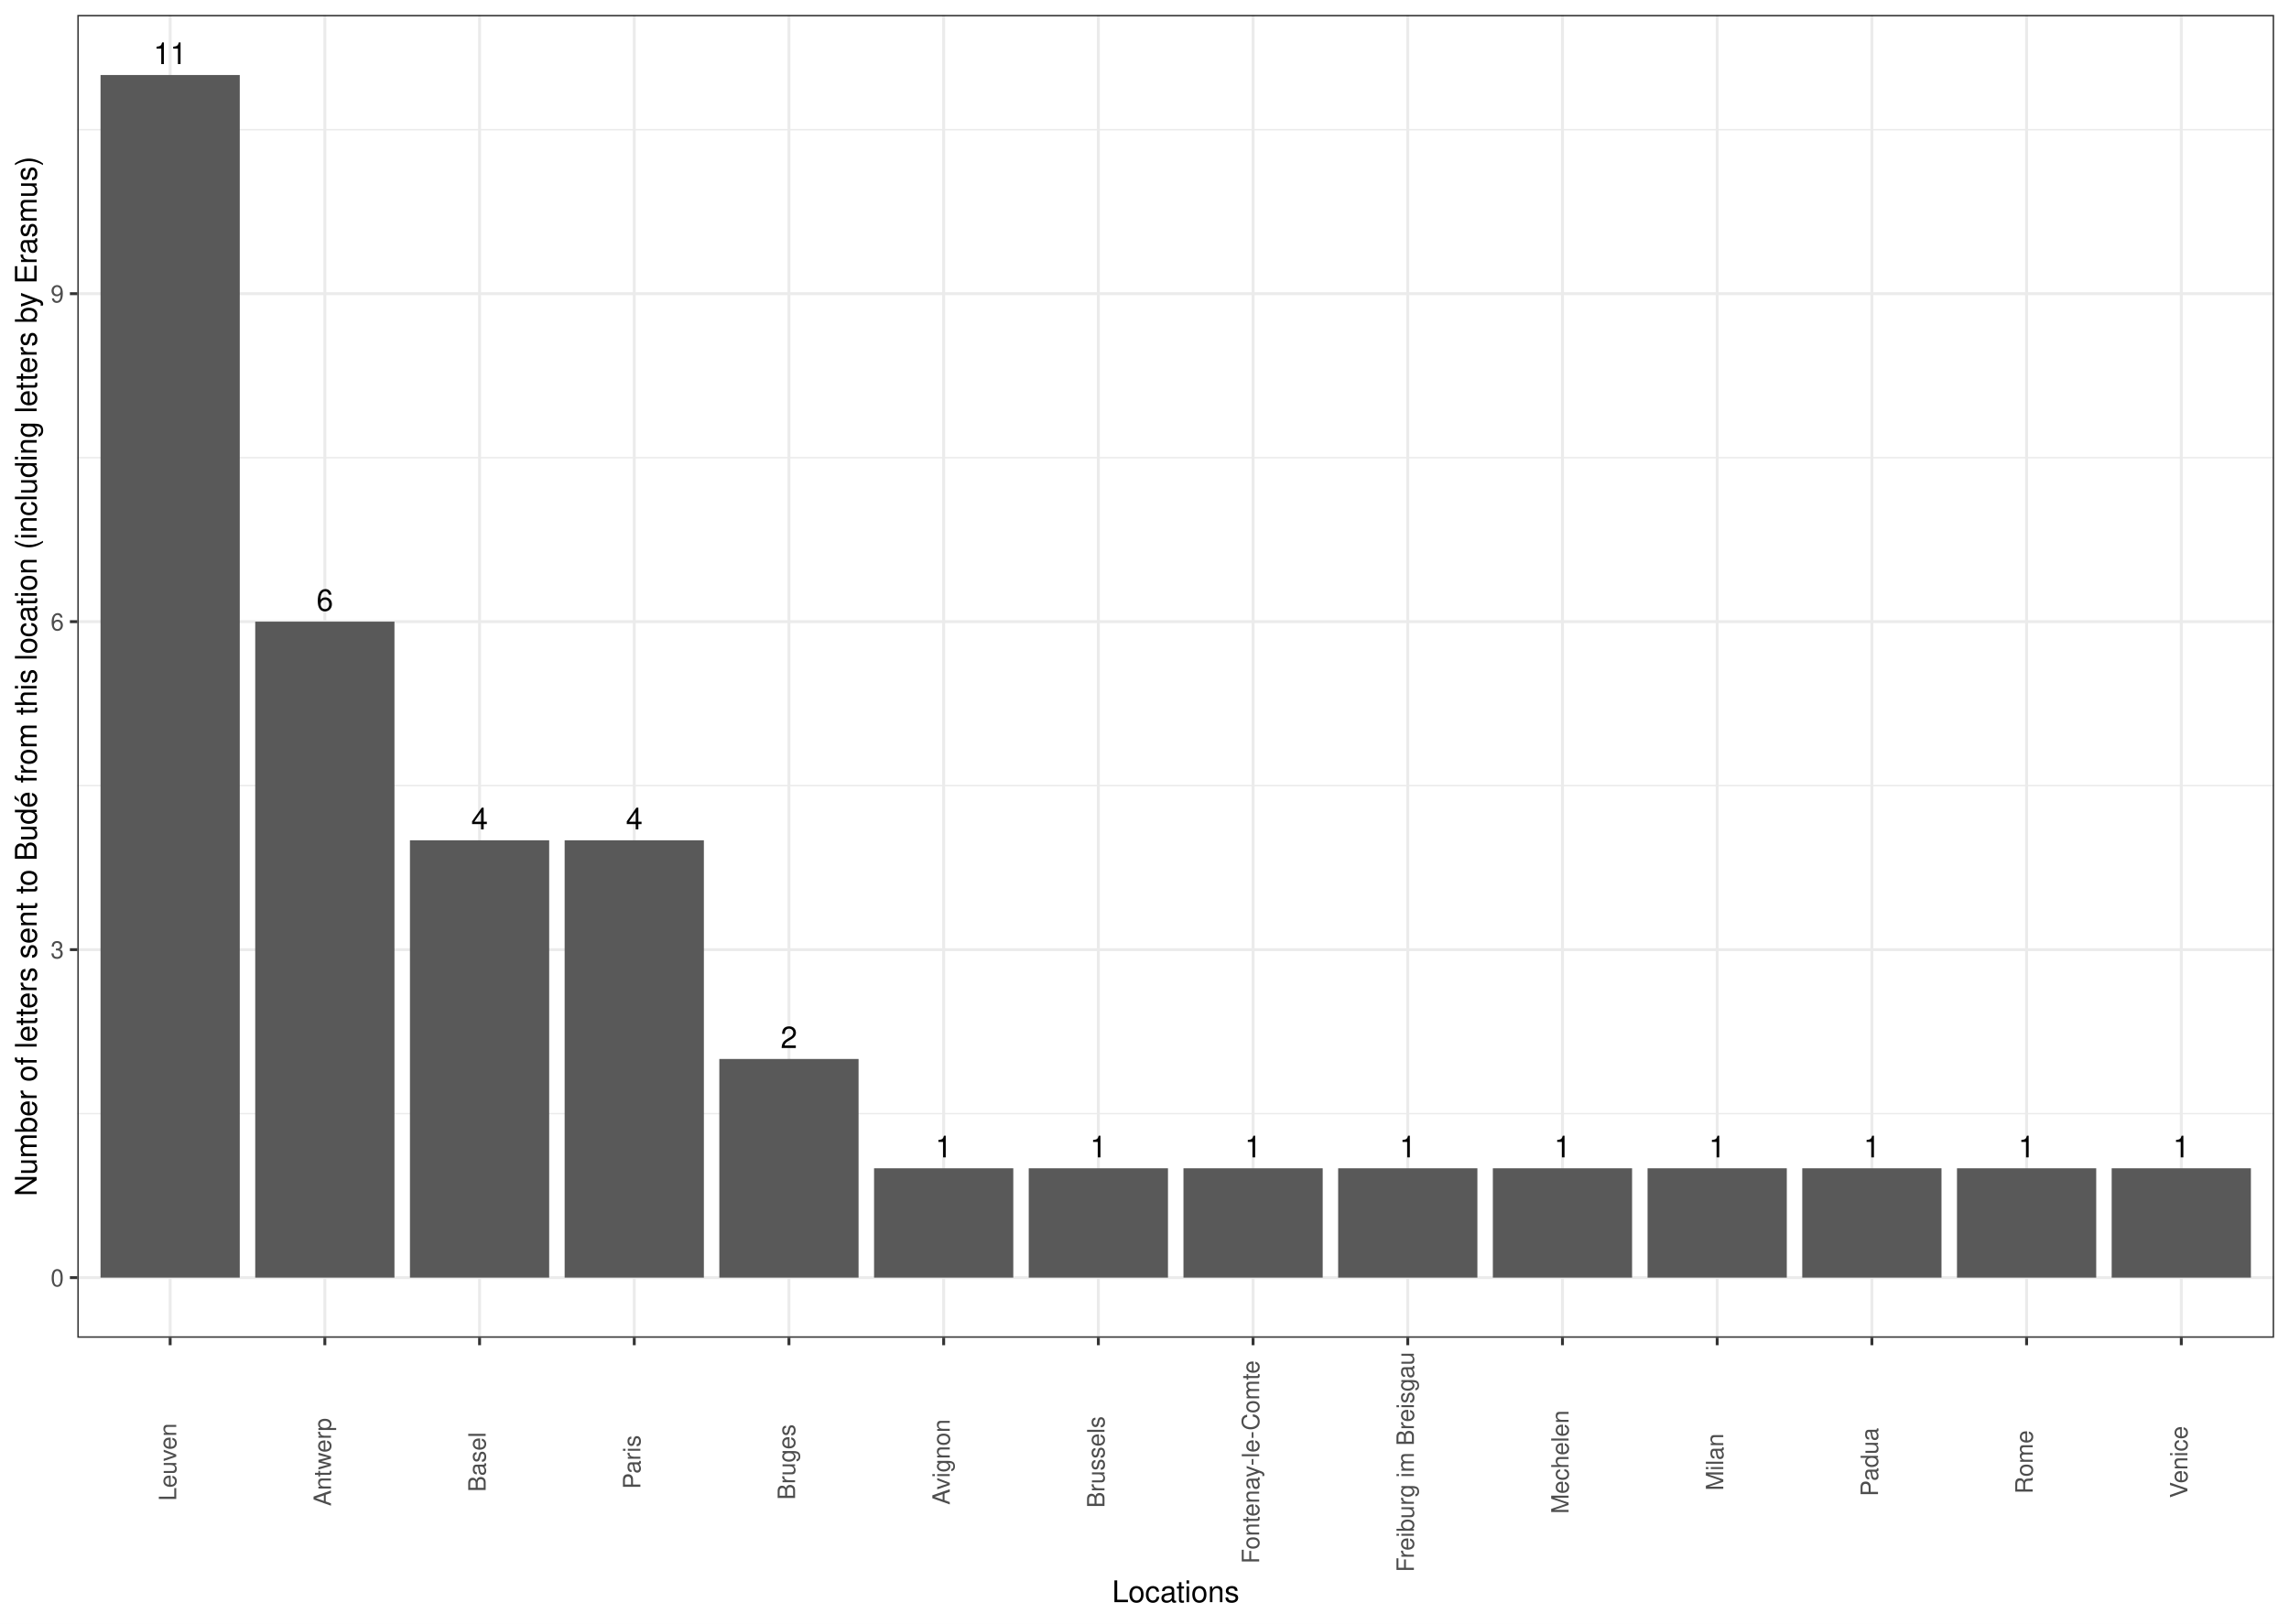
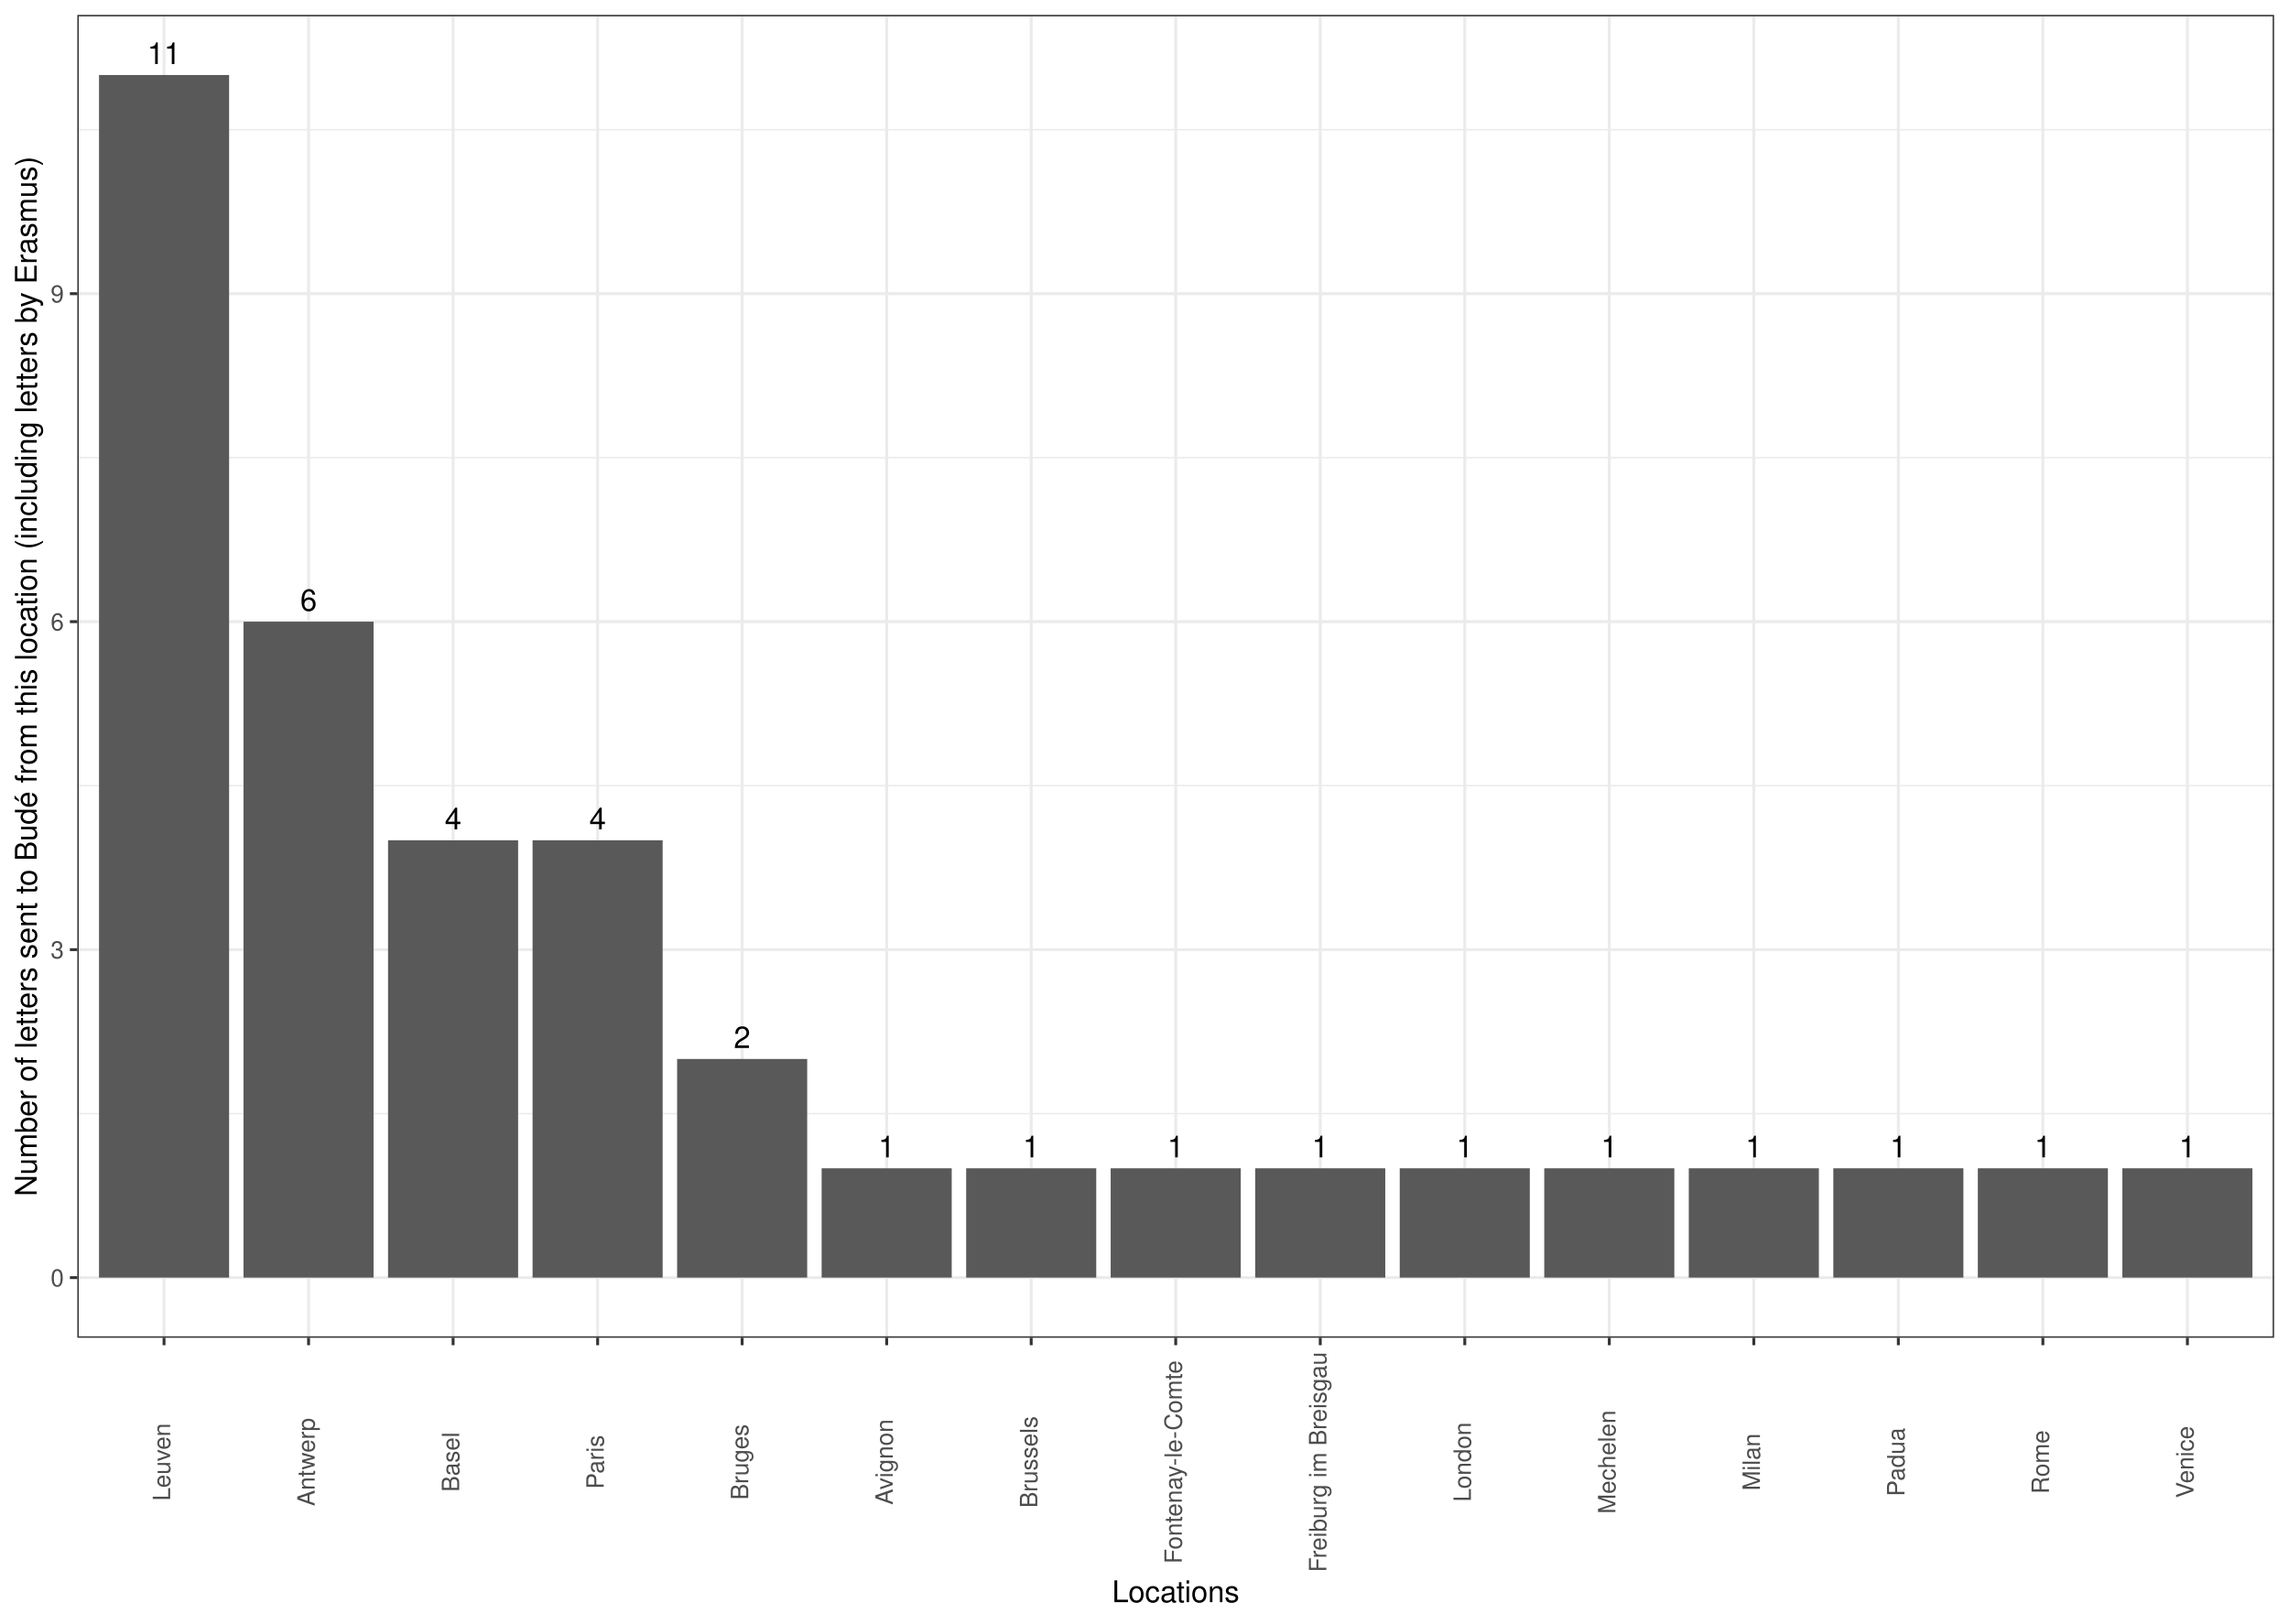
<svg xmlns="http://www.w3.org/2000/svg" class="svglite" width="842.40pt" height="597.60pt" viewBox="0 0 842.40 597.60">
  <defs>
    <style type="text/css">
    .svglite line, .svglite polyline, .svglite polygon, .svglite path, .svglite rect, .svglite circle {
      fill: none;
      stroke: #000000;
      stroke-linecap: round;
      stroke-linejoin: round;
      stroke-miterlimit: 10.00;
    }
    .svglite text {
      white-space: pre;
    }
  </style>
  </defs>
  <rect width="100%" height="100%" style="stroke: none; fill: #FFFFFF;" />
  <defs>
    <clipPath id="cpMC4wMHw4NDIuNDB8MC4wMHw1OTcuNjA=">
      <rect x="0.00" y="0.00" width="842.40" height="597.60" />
    </clipPath>
  </defs>
  <g clip-path="url(#cpMC4wMHw4NDIuNDB8MC4wMHw1OTcuNjA=)">
    <rect x="0.00" y="-0" width="842.40" height="597.60" style="stroke-width: 1.07; stroke: #FFFFFF; fill: #FFFFFF;" />
  </g>
  <defs>
    <clipPath id="cpMjguNDZ8ODM2LjkyfDUuNDh8NDkyLjQw">
      <rect x="28.46" y="5.48" width="808.46" height="486.93" />
    </clipPath>
  </defs>
  <g clip-path="url(#cpMjguNDZ8ODM2LjkyfDUuNDh8NDkyLjQw)">
    <rect x="28.46" y="5.48" width="808.46" height="486.93" style="stroke-width: 1.07; stroke: none; fill: #FFFFFF;" />
    <polyline points="28.46,409.91 836.92,409.91 " style="stroke-width: 0.53; stroke: #EBEBEB; stroke-linecap: butt;" />
    <polyline points="28.46,289.18 836.92,289.18 " style="stroke-width: 0.53; stroke: #EBEBEB; stroke-linecap: butt;" />
    <polyline points="28.46,168.46 836.92,168.46 " style="stroke-width: 0.53; stroke: #EBEBEB; stroke-linecap: butt;" />
    <polyline points="28.46,47.73 836.92,47.73 " style="stroke-width: 0.53; stroke: #EBEBEB; stroke-linecap: butt;" />
    <polyline points="28.46,470.27 836.92,470.27 " style="stroke-width: 1.07; stroke: #EBEBEB; stroke-linecap: butt;" />
    <polyline points="28.46,349.55 836.92,349.55 " style="stroke-width: 1.07; stroke: #EBEBEB; stroke-linecap: butt;" />
    <polyline points="28.46,228.82 836.92,228.82 " style="stroke-width: 1.07; stroke: #EBEBEB; stroke-linecap: butt;" />
    <polyline points="28.46,108.10 836.92,108.10 " style="stroke-width: 1.07; stroke: #EBEBEB; stroke-linecap: butt;" />
-     <polyline points="62.62,492.40 62.62,5.48 " style="stroke-width: 1.07; stroke: #EBEBEB; stroke-linecap: butt;" />
-     <polyline points="119.55,492.40 119.55,5.48 " style="stroke-width: 1.07; stroke: #EBEBEB; stroke-linecap: butt;" />
-     <polyline points="176.49,492.40 176.49,5.48 " style="stroke-width: 1.07; stroke: #EBEBEB; stroke-linecap: butt;" />
-     <polyline points="233.42,492.40 233.42,5.48 " style="stroke-width: 1.07; stroke: #EBEBEB; stroke-linecap: butt;" />
-     <polyline points="290.35,492.40 290.35,5.48 " style="stroke-width: 1.07; stroke: #EBEBEB; stroke-linecap: butt;" />
-     <polyline points="347.29,492.40 347.29,5.48 " style="stroke-width: 1.07; stroke: #EBEBEB; stroke-linecap: butt;" />
-     <polyline points="404.22,492.40 404.22,5.48 " style="stroke-width: 1.07; stroke: #EBEBEB; stroke-linecap: butt;" />
-     <polyline points="461.16,492.40 461.16,5.48 " style="stroke-width: 1.07; stroke: #EBEBEB; stroke-linecap: butt;" />
-     <polyline points="518.09,492.40 518.09,5.48 " style="stroke-width: 1.07; stroke: #EBEBEB; stroke-linecap: butt;" />
-     <polyline points="575.02,492.40 575.02,5.48 " style="stroke-width: 1.07; stroke: #EBEBEB; stroke-linecap: butt;" />
-     <polyline points="631.96,492.40 631.96,5.48 " style="stroke-width: 1.07; stroke: #EBEBEB; stroke-linecap: butt;" />
-     <polyline points="688.89,492.40 688.89,5.48 " style="stroke-width: 1.07; stroke: #EBEBEB; stroke-linecap: butt;" />
-     <polyline points="745.83,492.40 745.83,5.48 " style="stroke-width: 1.07; stroke: #EBEBEB; stroke-linecap: butt;" />
-     <polyline points="802.76,492.40 802.76,5.48 " style="stroke-width: 1.07; stroke: #EBEBEB; stroke-linecap: butt;" />
-     <rect x="37.00" y="27.61" width="51.24" height="442.66" style="stroke-width: 1.07; stroke: none; stroke-linecap: butt; stroke-linejoin: miter; fill: #595959;" />
-     <rect x="93.93" y="228.82" width="51.24" height="241.45" style="stroke-width: 1.07; stroke: none; stroke-linecap: butt; stroke-linejoin: miter; fill: #595959;" />
-     <rect x="150.87" y="309.30" width="51.24" height="160.97" style="stroke-width: 1.07; stroke: none; stroke-linecap: butt; stroke-linejoin: miter; fill: #595959;" />
-     <rect x="207.80" y="309.30" width="51.24" height="160.97" style="stroke-width: 1.07; stroke: none; stroke-linecap: butt; stroke-linejoin: miter; fill: #595959;" />
-     <rect x="264.73" y="389.79" width="51.24" height="80.48" style="stroke-width: 1.07; stroke: none; stroke-linecap: butt; stroke-linejoin: miter; fill: #595959;" />
-     <rect x="378.60" y="430.03" width="51.24" height="40.24" style="stroke-width: 1.07; stroke: none; stroke-linecap: butt; stroke-linejoin: miter; fill: #595959;" />
-     <rect x="549.40" y="430.03" width="51.24" height="40.24" style="stroke-width: 1.07; stroke: none; stroke-linecap: butt; stroke-linejoin: miter; fill: #595959;" />
-     <rect x="321.67" y="430.03" width="51.24" height="40.24" style="stroke-width: 1.07; stroke: none; stroke-linecap: butt; stroke-linejoin: miter; fill: #595959;" />
-     <rect x="777.14" y="430.03" width="51.24" height="40.24" style="stroke-width: 1.07; stroke: none; stroke-linecap: butt; stroke-linejoin: miter; fill: #595959;" />
-     <rect x="720.21" y="430.03" width="51.24" height="40.24" style="stroke-width: 1.07; stroke: none; stroke-linecap: butt; stroke-linejoin: miter; fill: #595959;" />
-     <rect x="492.47" y="430.03" width="51.24" height="40.24" style="stroke-width: 1.07; stroke: none; stroke-linecap: butt; stroke-linejoin: miter; fill: #595959;" />
-     <rect x="606.34" y="430.03" width="51.24" height="40.24" style="stroke-width: 1.07; stroke: none; stroke-linecap: butt; stroke-linejoin: miter; fill: #595959;" />
-     <rect x="663.27" y="430.03" width="51.24" height="40.24" style="stroke-width: 1.07; stroke: none; stroke-linecap: butt; stroke-linejoin: miter; fill: #595959;" />
-     <rect x="435.54" y="430.03" width="51.24" height="40.24" style="stroke-width: 1.07; stroke: none; stroke-linecap: butt; stroke-linejoin: miter; fill: #595959;" />
-     <text x="62.62" y="23.59" text-anchor="middle" style="font-size: 11.04px; font-weight: 0; font-family: &quot;Nimbus Sans&quot;;" textLength="12.27px" lengthAdjust="spacingAndGlyphs">11</text>
-     <text x="119.55" y="224.80" text-anchor="middle" style="font-size: 11.04px; font-weight: 0; font-family: &quot;Nimbus Sans&quot;;" textLength="6.13px" lengthAdjust="spacingAndGlyphs">6</text>
-     <text x="176.49" y="305.28" text-anchor="middle" style="font-size: 11.04px; font-weight: 0; font-family: &quot;Nimbus Sans&quot;;" textLength="6.13px" lengthAdjust="spacingAndGlyphs">4</text>
-     <text x="233.42" y="305.28" text-anchor="middle" style="font-size: 11.04px; font-weight: 0; font-family: &quot;Nimbus Sans&quot;;" textLength="6.13px" lengthAdjust="spacingAndGlyphs">4</text>
-     <text x="290.35" y="385.77" text-anchor="middle" style="font-size: 11.04px; font-weight: 0; font-family: &quot;Nimbus Sans&quot;;" textLength="6.13px" lengthAdjust="spacingAndGlyphs">2</text>
-     <text x="404.22" y="426.01" text-anchor="middle" style="font-size: 11.04px; font-weight: 0; font-family: &quot;Nimbus Sans&quot;;" textLength="6.13px" lengthAdjust="spacingAndGlyphs">1</text>
-     <text x="575.02" y="426.01" text-anchor="middle" style="font-size: 11.04px; font-weight: 0; font-family: &quot;Nimbus Sans&quot;;" textLength="6.13px" lengthAdjust="spacingAndGlyphs">1</text>
-     <text x="347.29" y="426.01" text-anchor="middle" style="font-size: 11.04px; font-weight: 0; font-family: &quot;Nimbus Sans&quot;;" textLength="6.13px" lengthAdjust="spacingAndGlyphs">1</text>
-     <text x="802.76" y="426.01" text-anchor="middle" style="font-size: 11.04px; font-weight: 0; font-family: &quot;Nimbus Sans&quot;;" textLength="6.13px" lengthAdjust="spacingAndGlyphs">1</text>
-     <text x="745.83" y="426.01" text-anchor="middle" style="font-size: 11.04px; font-weight: 0; font-family: &quot;Nimbus Sans&quot;;" textLength="6.13px" lengthAdjust="spacingAndGlyphs">1</text>
-     <text x="518.09" y="426.01" text-anchor="middle" style="font-size: 11.04px; font-weight: 0; font-family: &quot;Nimbus Sans&quot;;" textLength="6.13px" lengthAdjust="spacingAndGlyphs">1</text>
-     <text x="631.96" y="426.01" text-anchor="middle" style="font-size: 11.04px; font-weight: 0; font-family: &quot;Nimbus Sans&quot;;" textLength="6.13px" lengthAdjust="spacingAndGlyphs">1</text>
-     <text x="688.89" y="426.01" text-anchor="middle" style="font-size: 11.04px; font-weight: 0; font-family: &quot;Nimbus Sans&quot;;" textLength="6.13px" lengthAdjust="spacingAndGlyphs">1</text>
-     <text x="461.16" y="426.01" text-anchor="middle" style="font-size: 11.04px; font-weight: 0; font-family: &quot;Nimbus Sans&quot;;" textLength="6.13px" lengthAdjust="spacingAndGlyphs">1</text>
+     <polyline points="60.37,492.40 60.37,5.48 " style="stroke-width: 1.07; stroke: #EBEBEB; stroke-linecap: butt;" />
+     <polyline points="113.56,492.40 113.56,5.48 " style="stroke-width: 1.07; stroke: #EBEBEB; stroke-linecap: butt;" />
+     <polyline points="166.75,492.40 166.75,5.48 " style="stroke-width: 1.07; stroke: #EBEBEB; stroke-linecap: butt;" />
+     <polyline points="219.94,492.40 219.94,5.48 " style="stroke-width: 1.07; stroke: #EBEBEB; stroke-linecap: butt;" />
+     <polyline points="273.12,492.40 273.12,5.48 " style="stroke-width: 1.07; stroke: #EBEBEB; stroke-linecap: butt;" />
+     <polyline points="326.31,492.40 326.31,5.48 " style="stroke-width: 1.07; stroke: #EBEBEB; stroke-linecap: butt;" />
+     <polyline points="379.50,492.40 379.50,5.48 " style="stroke-width: 1.07; stroke: #EBEBEB; stroke-linecap: butt;" />
+     <polyline points="432.69,492.40 432.69,5.48 " style="stroke-width: 1.07; stroke: #EBEBEB; stroke-linecap: butt;" />
+     <polyline points="485.88,492.40 485.88,5.48 " style="stroke-width: 1.07; stroke: #EBEBEB; stroke-linecap: butt;" />
+     <polyline points="539.07,492.40 539.07,5.48 " style="stroke-width: 1.07; stroke: #EBEBEB; stroke-linecap: butt;" />
+     <polyline points="592.25,492.40 592.25,5.48 " style="stroke-width: 1.07; stroke: #EBEBEB; stroke-linecap: butt;" />
+     <polyline points="645.44,492.40 645.44,5.48 " style="stroke-width: 1.07; stroke: #EBEBEB; stroke-linecap: butt;" />
+     <polyline points="698.63,492.40 698.63,5.48 " style="stroke-width: 1.07; stroke: #EBEBEB; stroke-linecap: butt;" />
+     <polyline points="751.82,492.40 751.82,5.48 " style="stroke-width: 1.07; stroke: #EBEBEB; stroke-linecap: butt;" />
+     <polyline points="805.01,492.40 805.01,5.48 " style="stroke-width: 1.07; stroke: #EBEBEB; stroke-linecap: butt;" />
+     <rect x="36.44" y="27.61" width="47.87" height="442.66" style="stroke-width: 1.07; stroke: none; stroke-linecap: butt; stroke-linejoin: miter; fill: #595959;" />
+     <rect x="89.62" y="228.82" width="47.87" height="241.45" style="stroke-width: 1.07; stroke: none; stroke-linecap: butt; stroke-linejoin: miter; fill: #595959;" />
+     <rect x="142.81" y="309.30" width="47.87" height="160.97" style="stroke-width: 1.07; stroke: none; stroke-linecap: butt; stroke-linejoin: miter; fill: #595959;" />
+     <rect x="196.00" y="309.30" width="47.87" height="160.97" style="stroke-width: 1.07; stroke: none; stroke-linecap: butt; stroke-linejoin: miter; fill: #595959;" />
+     <rect x="249.19" y="389.79" width="47.87" height="80.48" style="stroke-width: 1.07; stroke: none; stroke-linecap: butt; stroke-linejoin: miter; fill: #595959;" />
+     <rect x="355.57" y="430.03" width="47.87" height="40.24" style="stroke-width: 1.07; stroke: none; stroke-linecap: butt; stroke-linejoin: miter; fill: #595959;" />
+     <rect x="568.32" y="430.03" width="47.87" height="40.24" style="stroke-width: 1.07; stroke: none; stroke-linecap: butt; stroke-linejoin: miter; fill: #595959;" />
+     <rect x="302.38" y="430.03" width="47.87" height="40.24" style="stroke-width: 1.07; stroke: none; stroke-linecap: butt; stroke-linejoin: miter; fill: #595959;" />
+     <rect x="781.07" y="430.03" width="47.87" height="40.24" style="stroke-width: 1.07; stroke: none; stroke-linecap: butt; stroke-linejoin: miter; fill: #595959;" />
+     <rect x="515.13" y="430.03" width="47.87" height="40.24" style="stroke-width: 1.07; stroke: none; stroke-linecap: butt; stroke-linejoin: miter; fill: #595959;" />
+     <rect x="727.88" y="430.03" width="47.87" height="40.24" style="stroke-width: 1.07; stroke: none; stroke-linecap: butt; stroke-linejoin: miter; fill: #595959;" />
+     <rect x="461.94" y="430.03" width="47.87" height="40.24" style="stroke-width: 1.07; stroke: none; stroke-linecap: butt; stroke-linejoin: miter; fill: #595959;" />
+     <rect x="621.51" y="430.03" width="47.87" height="40.24" style="stroke-width: 1.07; stroke: none; stroke-linecap: butt; stroke-linejoin: miter; fill: #595959;" />
+     <rect x="674.70" y="430.03" width="47.87" height="40.24" style="stroke-width: 1.07; stroke: none; stroke-linecap: butt; stroke-linejoin: miter; fill: #595959;" />
+     <rect x="408.75" y="430.03" width="47.87" height="40.24" style="stroke-width: 1.07; stroke: none; stroke-linecap: butt; stroke-linejoin: miter; fill: #595959;" />
+     <text x="60.37" y="23.59" text-anchor="middle" style="font-size: 11.04px; font-weight: 0; font-family: &quot;Nimbus Sans&quot;;" textLength="12.27px" lengthAdjust="spacingAndGlyphs">11</text>
+     <text x="113.56" y="224.80" text-anchor="middle" style="font-size: 11.04px; font-weight: 0; font-family: &quot;Nimbus Sans&quot;;" textLength="6.13px" lengthAdjust="spacingAndGlyphs">6</text>
+     <text x="166.75" y="305.28" text-anchor="middle" style="font-size: 11.04px; font-weight: 0; font-family: &quot;Nimbus Sans&quot;;" textLength="6.13px" lengthAdjust="spacingAndGlyphs">4</text>
+     <text x="219.94" y="305.28" text-anchor="middle" style="font-size: 11.04px; font-weight: 0; font-family: &quot;Nimbus Sans&quot;;" textLength="6.13px" lengthAdjust="spacingAndGlyphs">4</text>
+     <text x="273.12" y="385.77" text-anchor="middle" style="font-size: 11.04px; font-weight: 0; font-family: &quot;Nimbus Sans&quot;;" textLength="6.13px" lengthAdjust="spacingAndGlyphs">2</text>
+     <text x="379.50" y="426.01" text-anchor="middle" style="font-size: 11.04px; font-weight: 0; font-family: &quot;Nimbus Sans&quot;;" textLength="6.13px" lengthAdjust="spacingAndGlyphs">1</text>
+     <text x="592.25" y="426.01" text-anchor="middle" style="font-size: 11.04px; font-weight: 0; font-family: &quot;Nimbus Sans&quot;;" textLength="6.13px" lengthAdjust="spacingAndGlyphs">1</text>
+     <text x="326.31" y="426.01" text-anchor="middle" style="font-size: 11.04px; font-weight: 0; font-family: &quot;Nimbus Sans&quot;;" textLength="6.13px" lengthAdjust="spacingAndGlyphs">1</text>
+     <text x="805.01" y="426.01" text-anchor="middle" style="font-size: 11.04px; font-weight: 0; font-family: &quot;Nimbus Sans&quot;;" textLength="6.13px" lengthAdjust="spacingAndGlyphs">1</text>
+     <text x="539.07" y="426.01" text-anchor="middle" style="font-size: 11.04px; font-weight: 0; font-family: &quot;Nimbus Sans&quot;;" textLength="6.13px" lengthAdjust="spacingAndGlyphs">1</text>
+     <text x="751.82" y="426.01" text-anchor="middle" style="font-size: 11.04px; font-weight: 0; font-family: &quot;Nimbus Sans&quot;;" textLength="6.13px" lengthAdjust="spacingAndGlyphs">1</text>
+     <text x="485.88" y="426.01" text-anchor="middle" style="font-size: 11.04px; font-weight: 0; font-family: &quot;Nimbus Sans&quot;;" textLength="6.13px" lengthAdjust="spacingAndGlyphs">1</text>
+     <text x="645.44" y="426.01" text-anchor="middle" style="font-size: 11.04px; font-weight: 0; font-family: &quot;Nimbus Sans&quot;;" textLength="6.13px" lengthAdjust="spacingAndGlyphs">1</text>
+     <text x="698.63" y="426.01" text-anchor="middle" style="font-size: 11.04px; font-weight: 0; font-family: &quot;Nimbus Sans&quot;;" textLength="6.13px" lengthAdjust="spacingAndGlyphs">1</text>
+     <text x="432.69" y="426.01" text-anchor="middle" style="font-size: 11.04px; font-weight: 0; font-family: &quot;Nimbus Sans&quot;;" textLength="6.13px" lengthAdjust="spacingAndGlyphs">1</text>
    <rect x="28.46" y="5.48" width="808.46" height="486.93" style="stroke-width: 1.07; stroke: #333333;" />
  </g>
  <g clip-path="url(#cpMC4wMHw4NDIuNDB8MC4wMHw1OTcuNjA=)">
    <text x="23.53" y="473.48" text-anchor="end" style="font-size: 8.80px; font-weight: 0;fill: #4D4D4D; font-family: &quot;Nimbus Sans&quot;;" textLength="4.89px" lengthAdjust="spacingAndGlyphs">0</text>
    <text x="23.53" y="352.75" text-anchor="end" style="font-size: 8.80px; font-weight: 0;fill: #4D4D4D; font-family: &quot;Nimbus Sans&quot;;" textLength="4.89px" lengthAdjust="spacingAndGlyphs">3</text>
    <text x="23.53" y="232.03" text-anchor="end" style="font-size: 8.80px; font-weight: 0;fill: #4D4D4D; font-family: &quot;Nimbus Sans&quot;;" textLength="4.89px" lengthAdjust="spacingAndGlyphs">6</text>
    <text x="23.53" y="111.30" text-anchor="end" style="font-size: 8.80px; font-weight: 0;fill: #4D4D4D; font-family: &quot;Nimbus Sans&quot;;" textLength="4.89px" lengthAdjust="spacingAndGlyphs">9</text>
    <polyline points="25.72,470.27 28.46,470.27 " style="stroke-width: 1.07; stroke: #333333; stroke-linecap: butt;" />
    <polyline points="25.72,349.55 28.46,349.55 " style="stroke-width: 1.07; stroke: #333333; stroke-linecap: butt;" />
    <polyline points="25.72,228.82 28.46,228.82 " style="stroke-width: 1.07; stroke: #333333; stroke-linecap: butt;" />
    <polyline points="25.72,108.10 28.46,108.10 " style="stroke-width: 1.07; stroke: #333333; stroke-linecap: butt;" />
-     <polyline points="62.62,495.14 62.62,492.40 " style="stroke-width: 1.07; stroke: #333333; stroke-linecap: butt;" />
-     <polyline points="119.55,495.14 119.55,492.40 " style="stroke-width: 1.07; stroke: #333333; stroke-linecap: butt;" />
-     <polyline points="176.49,495.14 176.49,492.40 " style="stroke-width: 1.07; stroke: #333333; stroke-linecap: butt;" />
-     <polyline points="233.42,495.14 233.42,492.40 " style="stroke-width: 1.07; stroke: #333333; stroke-linecap: butt;" />
-     <polyline points="290.35,495.14 290.35,492.40 " style="stroke-width: 1.07; stroke: #333333; stroke-linecap: butt;" />
-     <polyline points="347.29,495.14 347.29,492.40 " style="stroke-width: 1.07; stroke: #333333; stroke-linecap: butt;" />
-     <polyline points="404.22,495.14 404.22,492.40 " style="stroke-width: 1.07; stroke: #333333; stroke-linecap: butt;" />
-     <polyline points="461.16,495.14 461.16,492.40 " style="stroke-width: 1.07; stroke: #333333; stroke-linecap: butt;" />
-     <polyline points="518.09,495.14 518.09,492.40 " style="stroke-width: 1.07; stroke: #333333; stroke-linecap: butt;" />
-     <polyline points="575.02,495.14 575.02,492.40 " style="stroke-width: 1.07; stroke: #333333; stroke-linecap: butt;" />
-     <polyline points="631.96,495.14 631.96,492.40 " style="stroke-width: 1.07; stroke: #333333; stroke-linecap: butt;" />
-     <polyline points="688.89,495.14 688.89,492.40 " style="stroke-width: 1.07; stroke: #333333; stroke-linecap: butt;" />
-     <polyline points="745.83,495.14 745.83,492.40 " style="stroke-width: 1.07; stroke: #333333; stroke-linecap: butt;" />
-     <polyline points="802.76,495.14 802.76,492.40 " style="stroke-width: 1.07; stroke: #333333; stroke-linecap: butt;" />
-     <text transform="translate(64.86,538.15) rotate(-90)" text-anchor="middle" style="font-size: 8.80px; font-weight: 0;fill: #4D4D4D; font-family: &quot;Nimbus Sans&quot;;" textLength="28.84px" lengthAdjust="spacingAndGlyphs">Leuven</text>
-     <text transform="translate(121.80,538.15) rotate(-90)" text-anchor="middle" style="font-size: 8.80px; font-weight: 0;fill: #4D4D4D; font-family: &quot;Nimbus Sans&quot;;" textLength="32.26px" lengthAdjust="spacingAndGlyphs">Antwerp</text>
-     <text transform="translate(178.73,538.15) rotate(-90)" text-anchor="middle" style="font-size: 8.80px; font-weight: 0;fill: #4D4D4D; font-family: &quot;Nimbus Sans&quot;;" textLength="22.00px" lengthAdjust="spacingAndGlyphs">Basel</text>
-     <text transform="translate(235.67,538.15) rotate(-90)" text-anchor="middle" style="font-size: 8.80px; font-weight: 0;fill: #4D4D4D; font-family: &quot;Nimbus Sans&quot;;" textLength="20.04px" lengthAdjust="spacingAndGlyphs">Paris</text>
-     <text transform="translate(292.60,538.15) rotate(-90)" text-anchor="middle" style="font-size: 8.80px; font-weight: 0;fill: #4D4D4D; font-family: &quot;Nimbus Sans&quot;;" textLength="27.86px" lengthAdjust="spacingAndGlyphs">Bruges</text>
-     <text transform="translate(349.53,538.15) rotate(-90)" text-anchor="middle" style="font-size: 8.80px; font-weight: 0;fill: #4D4D4D; font-family: &quot;Nimbus Sans&quot;;" textLength="31.77px" lengthAdjust="spacingAndGlyphs">Avignon</text>
-     <text transform="translate(406.47,538.15) rotate(-90)" text-anchor="middle" style="font-size: 8.80px; font-weight: 0;fill: #4D4D4D; font-family: &quot;Nimbus Sans&quot;;" textLength="33.72px" lengthAdjust="spacingAndGlyphs">Brussels</text>
-     <text transform="translate(463.40,538.15) rotate(-90)" text-anchor="middle" style="font-size: 8.80px; font-weight: 0;fill: #4D4D4D; font-family: &quot;Nimbus Sans&quot;;" textLength="75.28px" lengthAdjust="spacingAndGlyphs">Fontenay-le-Comte</text>
-     <text transform="translate(520.34,538.15) rotate(-90)" text-anchor="middle" style="font-size: 8.80px; font-weight: 0;fill: #4D4D4D; font-family: &quot;Nimbus Sans&quot;;" textLength="81.63px" lengthAdjust="spacingAndGlyphs">Freiburg im Breisgau</text>
-     <text transform="translate(577.27,538.15) rotate(-90)" text-anchor="middle" style="font-size: 8.80px; font-weight: 0;fill: #4D4D4D; font-family: &quot;Nimbus Sans&quot;;" textLength="38.12px" lengthAdjust="spacingAndGlyphs">Mechelen</text>
-     <text transform="translate(634.20,538.15) rotate(-90)" text-anchor="middle" style="font-size: 8.80px; font-weight: 0;fill: #4D4D4D; font-family: &quot;Nimbus Sans&quot;;" textLength="21.01px" lengthAdjust="spacingAndGlyphs">Milan</text>
-     <text transform="translate(691.14,538.15) rotate(-90)" text-anchor="middle" style="font-size: 8.80px; font-weight: 0;fill: #4D4D4D; font-family: &quot;Nimbus Sans&quot;;" textLength="25.42px" lengthAdjust="spacingAndGlyphs">Padua</text>
-     <text transform="translate(748.07,538.15) rotate(-90)" text-anchor="middle" style="font-size: 8.80px; font-weight: 0;fill: #4D4D4D; font-family: &quot;Nimbus Sans&quot;;" textLength="23.46px" lengthAdjust="spacingAndGlyphs">Rome</text>
-     <text transform="translate(805.01,538.15) rotate(-90)" text-anchor="middle" style="font-size: 8.80px; font-weight: 0;fill: #4D4D4D; font-family: &quot;Nimbus Sans&quot;;" textLength="26.88px" lengthAdjust="spacingAndGlyphs">Venice</text>
+     <polyline points="60.37,495.14 60.37,492.40 " style="stroke-width: 1.07; stroke: #333333; stroke-linecap: butt;" />
+     <polyline points="113.56,495.14 113.56,492.40 " style="stroke-width: 1.07; stroke: #333333; stroke-linecap: butt;" />
+     <polyline points="166.75,495.14 166.75,492.40 " style="stroke-width: 1.07; stroke: #333333; stroke-linecap: butt;" />
+     <polyline points="219.94,495.14 219.94,492.40 " style="stroke-width: 1.07; stroke: #333333; stroke-linecap: butt;" />
+     <polyline points="273.12,495.14 273.12,492.40 " style="stroke-width: 1.07; stroke: #333333; stroke-linecap: butt;" />
+     <polyline points="326.31,495.14 326.31,492.40 " style="stroke-width: 1.07; stroke: #333333; stroke-linecap: butt;" />
+     <polyline points="379.50,495.14 379.50,492.40 " style="stroke-width: 1.07; stroke: #333333; stroke-linecap: butt;" />
+     <polyline points="432.69,495.14 432.69,492.40 " style="stroke-width: 1.07; stroke: #333333; stroke-linecap: butt;" />
+     <polyline points="485.88,495.14 485.88,492.40 " style="stroke-width: 1.07; stroke: #333333; stroke-linecap: butt;" />
+     <polyline points="539.07,495.14 539.07,492.40 " style="stroke-width: 1.07; stroke: #333333; stroke-linecap: butt;" />
+     <polyline points="592.25,495.14 592.25,492.40 " style="stroke-width: 1.07; stroke: #333333; stroke-linecap: butt;" />
+     <polyline points="645.44,495.14 645.44,492.40 " style="stroke-width: 1.07; stroke: #333333; stroke-linecap: butt;" />
+     <polyline points="698.63,495.14 698.63,492.40 " style="stroke-width: 1.07; stroke: #333333; stroke-linecap: butt;" />
+     <polyline points="751.82,495.14 751.82,492.40 " style="stroke-width: 1.07; stroke: #333333; stroke-linecap: butt;" />
+     <polyline points="805.01,495.14 805.01,492.40 " style="stroke-width: 1.07; stroke: #333333; stroke-linecap: butt;" />
+     <text transform="translate(62.62,538.15) rotate(-90)" text-anchor="middle" style="font-size: 8.80px; font-weight: 0;fill: #4D4D4D; font-family: &quot;Nimbus Sans&quot;;" textLength="28.84px" lengthAdjust="spacingAndGlyphs">Leuven</text>
+     <text transform="translate(115.80,538.15) rotate(-90)" text-anchor="middle" style="font-size: 8.80px; font-weight: 0;fill: #4D4D4D; font-family: &quot;Nimbus Sans&quot;;" textLength="32.26px" lengthAdjust="spacingAndGlyphs">Antwerp</text>
+     <text transform="translate(168.99,538.15) rotate(-90)" text-anchor="middle" style="font-size: 8.80px; font-weight: 0;fill: #4D4D4D; font-family: &quot;Nimbus Sans&quot;;" textLength="22.00px" lengthAdjust="spacingAndGlyphs">Basel</text>
+     <text transform="translate(222.18,538.15) rotate(-90)" text-anchor="middle" style="font-size: 8.80px; font-weight: 0;fill: #4D4D4D; font-family: &quot;Nimbus Sans&quot;;" textLength="20.04px" lengthAdjust="spacingAndGlyphs">Paris</text>
+     <text transform="translate(275.37,538.15) rotate(-90)" text-anchor="middle" style="font-size: 8.80px; font-weight: 0;fill: #4D4D4D; font-family: &quot;Nimbus Sans&quot;;" textLength="27.86px" lengthAdjust="spacingAndGlyphs">Bruges</text>
+     <text transform="translate(328.56,538.15) rotate(-90)" text-anchor="middle" style="font-size: 8.80px; font-weight: 0;fill: #4D4D4D; font-family: &quot;Nimbus Sans&quot;;" textLength="31.77px" lengthAdjust="spacingAndGlyphs">Avignon</text>
+     <text transform="translate(381.75,538.15) rotate(-90)" text-anchor="middle" style="font-size: 8.80px; font-weight: 0;fill: #4D4D4D; font-family: &quot;Nimbus Sans&quot;;" textLength="33.72px" lengthAdjust="spacingAndGlyphs">Brussels</text>
+     <text transform="translate(434.93,538.15) rotate(-90)" text-anchor="middle" style="font-size: 8.80px; font-weight: 0;fill: #4D4D4D; font-family: &quot;Nimbus Sans&quot;;" textLength="75.28px" lengthAdjust="spacingAndGlyphs">Fontenay-le-Comte</text>
+     <text transform="translate(488.12,538.15) rotate(-90)" text-anchor="middle" style="font-size: 8.80px; font-weight: 0;fill: #4D4D4D; font-family: &quot;Nimbus Sans&quot;;" textLength="81.63px" lengthAdjust="spacingAndGlyphs">Freiburg im Breisgau</text>
+     <text transform="translate(541.31,538.15) rotate(-90)" text-anchor="middle" style="font-size: 8.80px; font-weight: 0;fill: #4D4D4D; font-family: &quot;Nimbus Sans&quot;;" textLength="29.33px" lengthAdjust="spacingAndGlyphs">London</text>
+     <text transform="translate(594.50,538.15) rotate(-90)" text-anchor="middle" style="font-size: 8.80px; font-weight: 0;fill: #4D4D4D; font-family: &quot;Nimbus Sans&quot;;" textLength="38.12px" lengthAdjust="spacingAndGlyphs">Mechelen</text>
+     <text transform="translate(647.69,538.15) rotate(-90)" text-anchor="middle" style="font-size: 8.80px; font-weight: 0;fill: #4D4D4D; font-family: &quot;Nimbus Sans&quot;;" textLength="21.01px" lengthAdjust="spacingAndGlyphs">Milan</text>
+     <text transform="translate(700.88,538.15) rotate(-90)" text-anchor="middle" style="font-size: 8.80px; font-weight: 0;fill: #4D4D4D; font-family: &quot;Nimbus Sans&quot;;" textLength="25.42px" lengthAdjust="spacingAndGlyphs">Padua</text>
+     <text transform="translate(754.06,538.15) rotate(-90)" text-anchor="middle" style="font-size: 8.80px; font-weight: 0;fill: #4D4D4D; font-family: &quot;Nimbus Sans&quot;;" textLength="23.46px" lengthAdjust="spacingAndGlyphs">Rome</text>
+     <text transform="translate(807.25,538.15) rotate(-90)" text-anchor="middle" style="font-size: 8.80px; font-weight: 0;fill: #4D4D4D; font-family: &quot;Nimbus Sans&quot;;" textLength="26.88px" lengthAdjust="spacingAndGlyphs">Venice</text>
    <text x="432.69" y="589.72" text-anchor="middle" style="font-size: 11.00px; font-weight: 0; font-family: &quot;Nimbus Sans&quot;;" textLength="47.07px" lengthAdjust="spacingAndGlyphs">Locations</text>
    <text transform="translate(13.50,248.94) rotate(-90)" text-anchor="middle" style="font-size: 11.00px; font-weight: 0; font-family: &quot;Nimbus Sans&quot;;" textLength="383.28px" lengthAdjust="spacingAndGlyphs">Number of letters sent to Budé from this location (including letters by Erasmus)</text>
  </g>
</svg>
